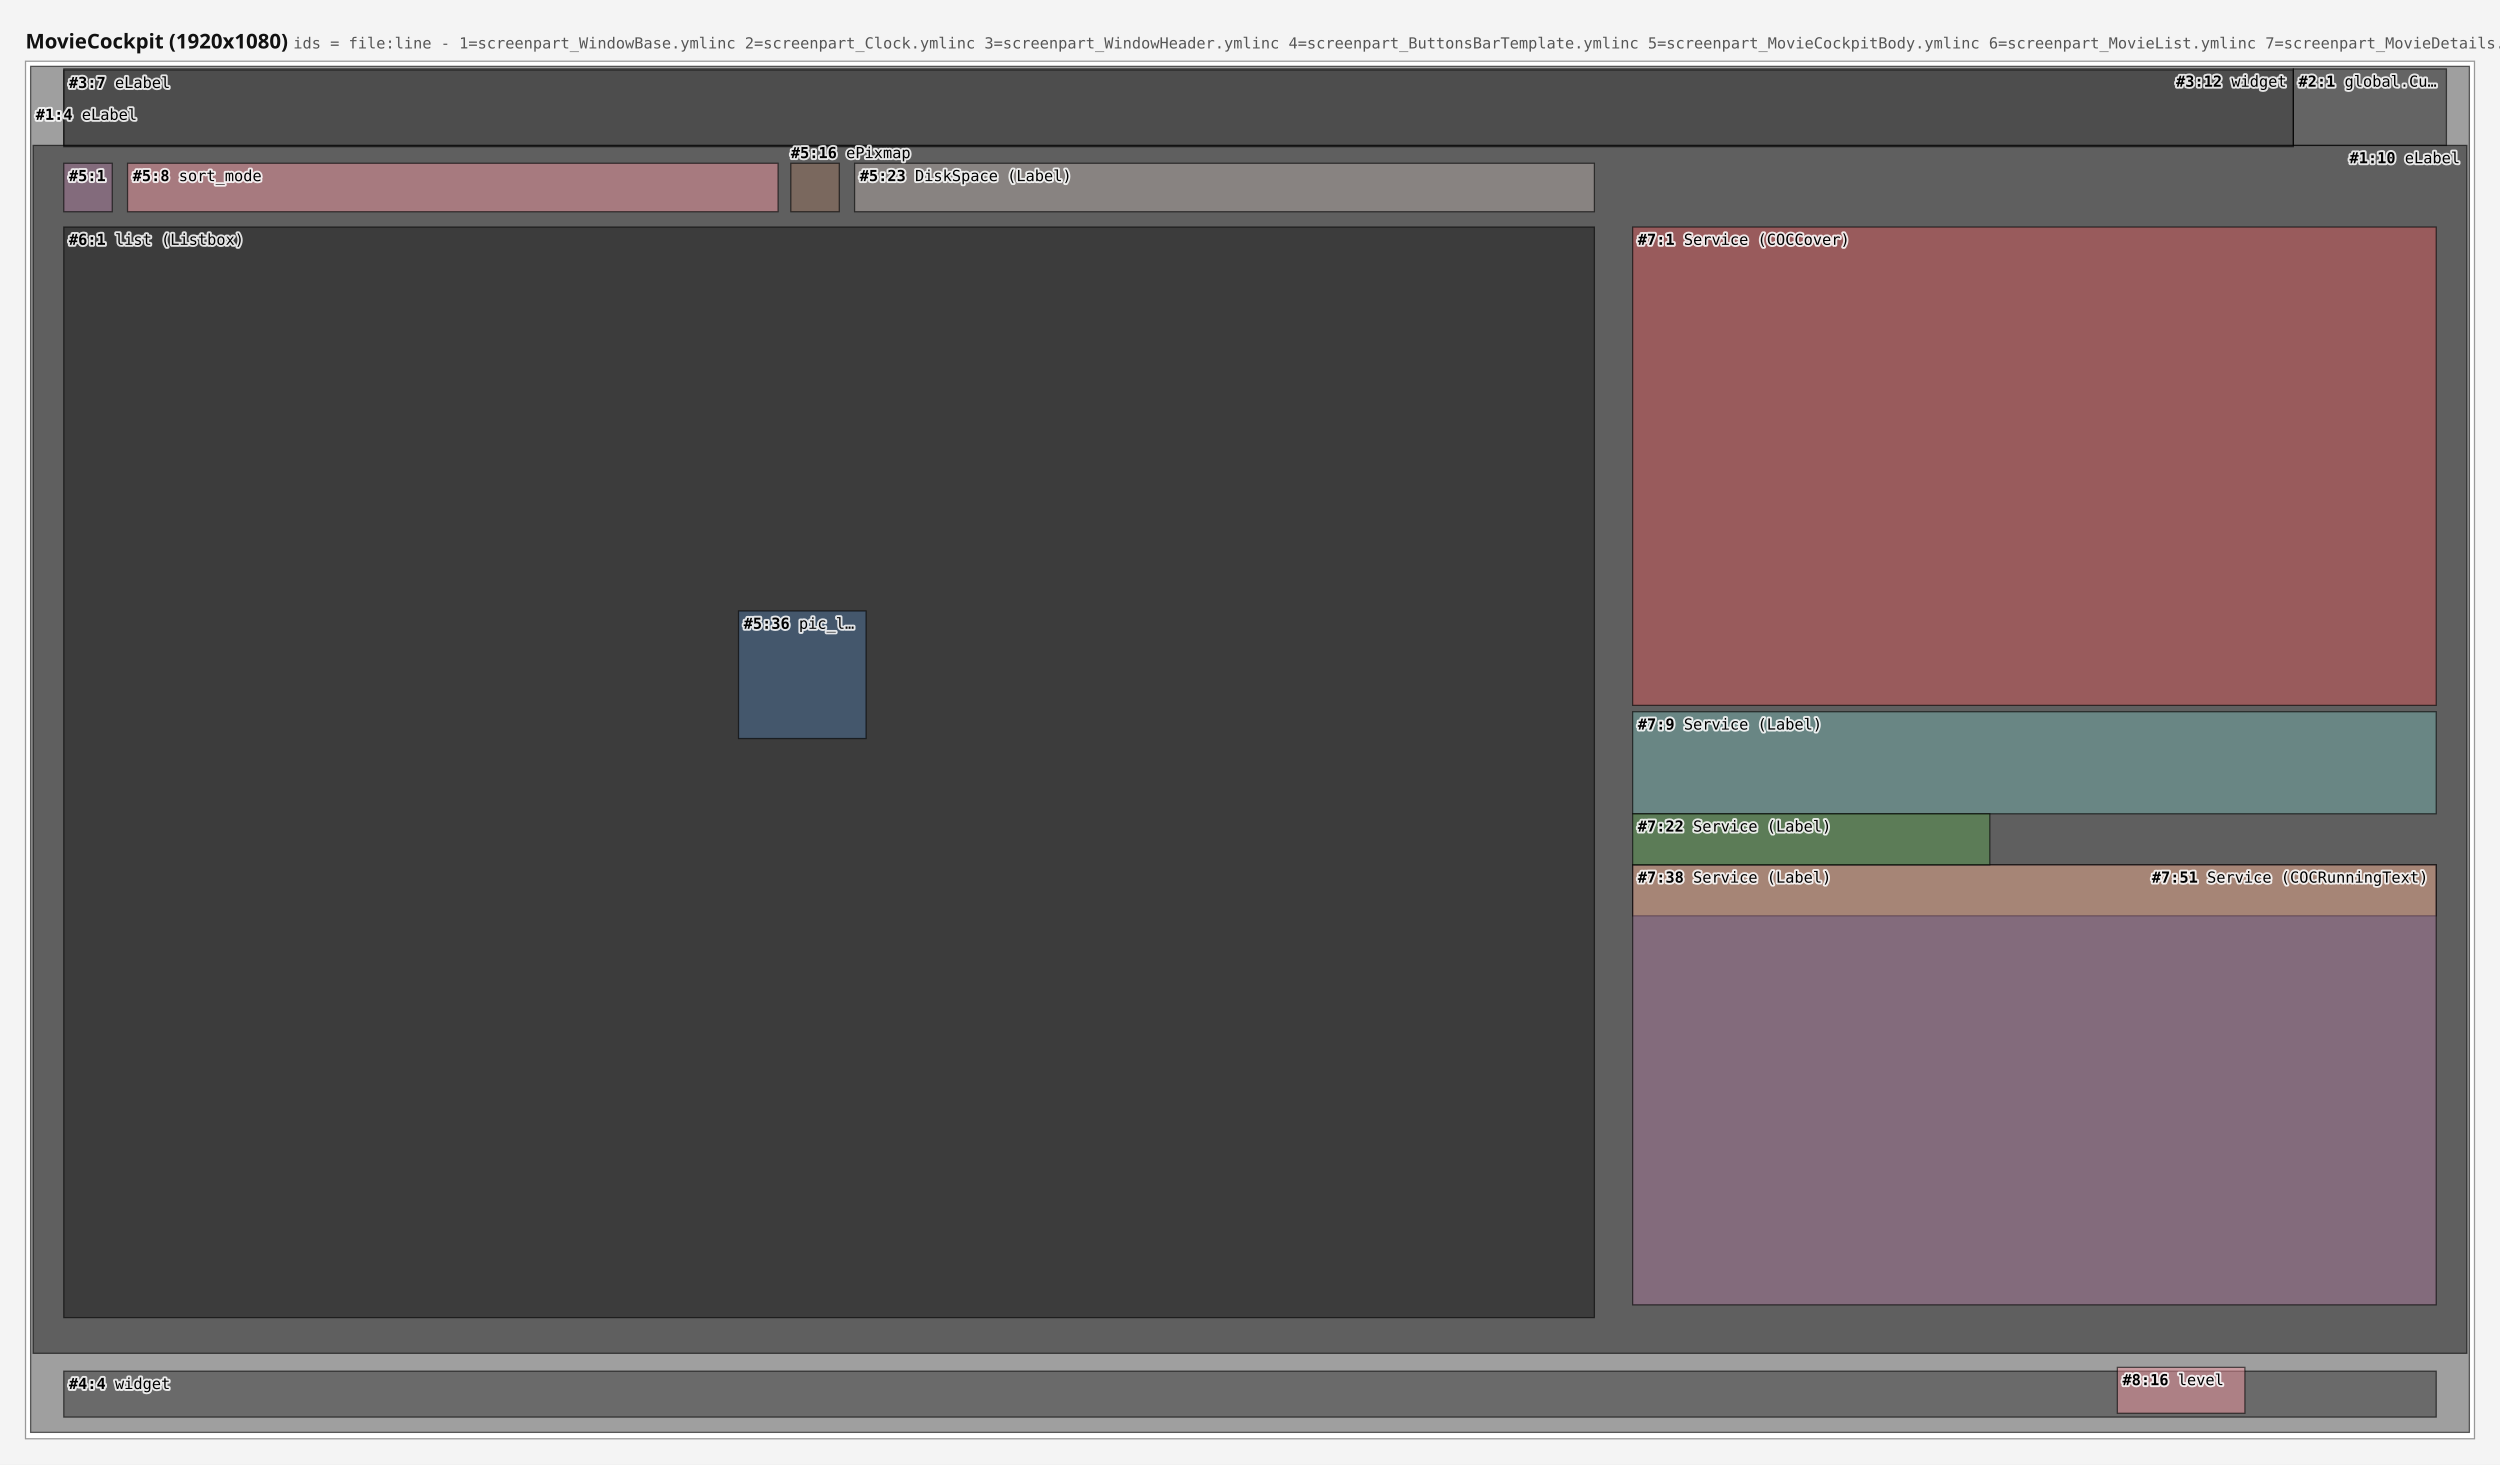
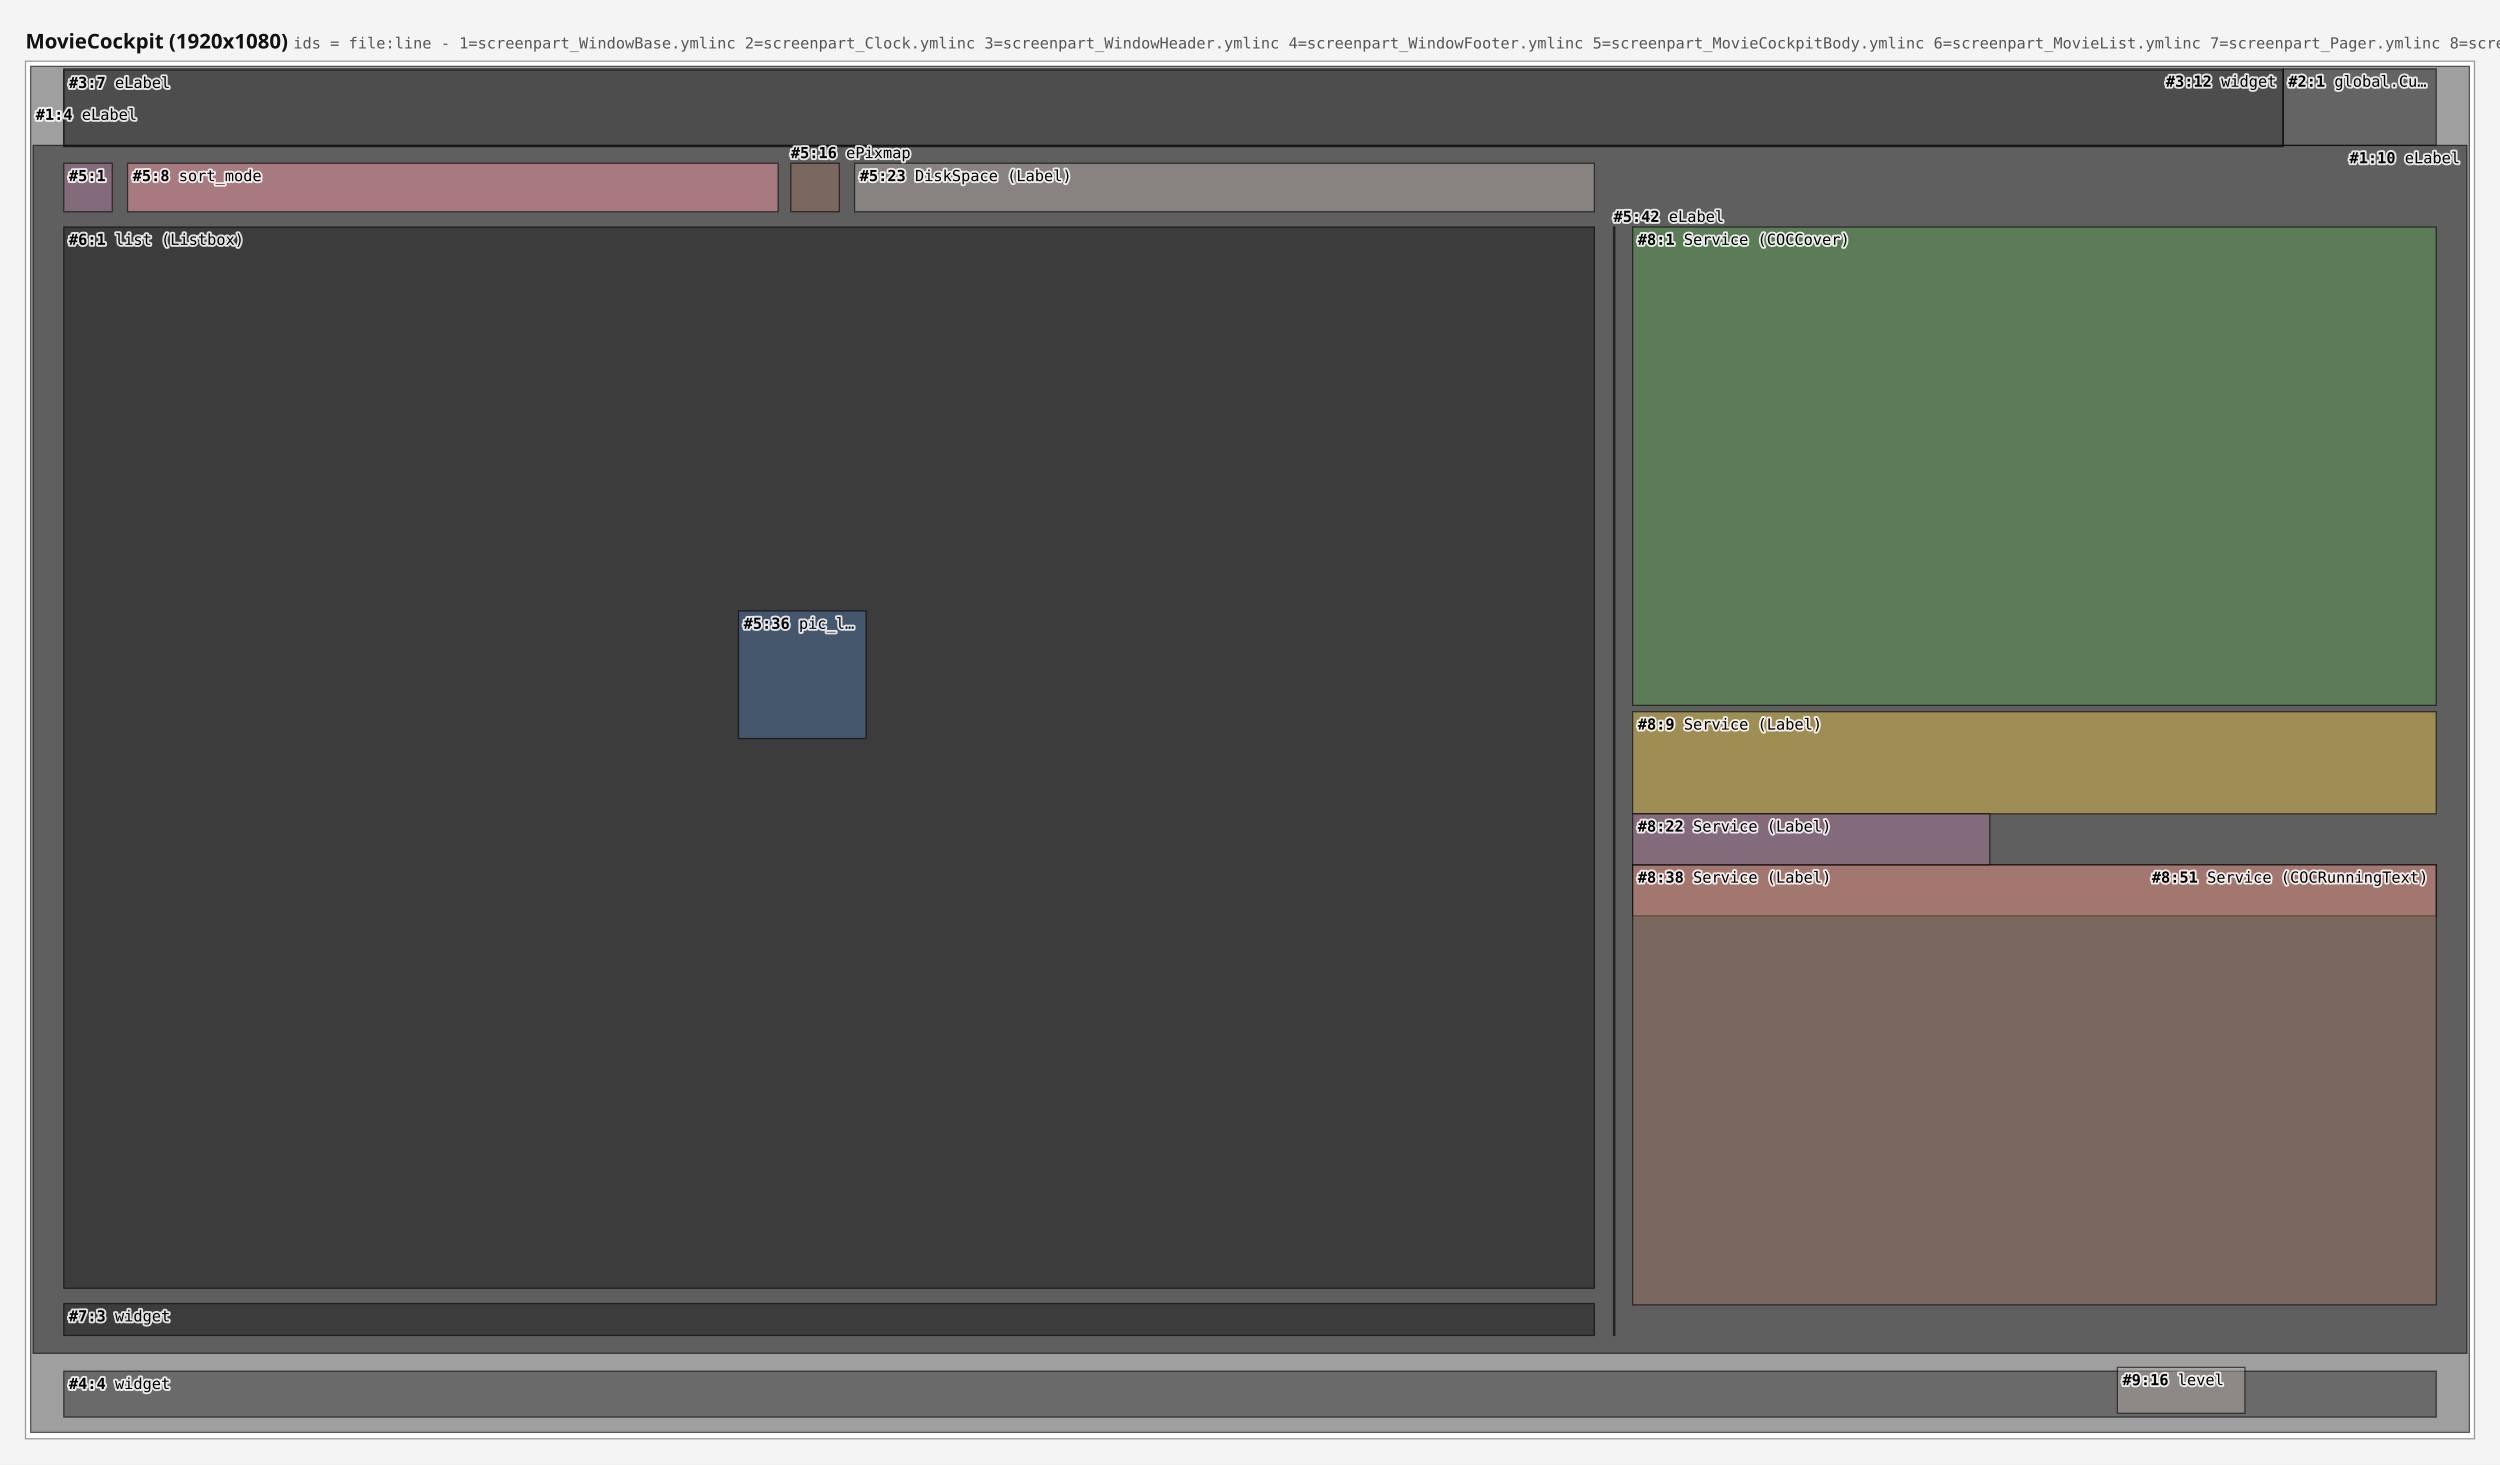
<svg xmlns="http://www.w3.org/2000/svg" width="1960" height="1148" viewBox="0 0 1960 1148">
  <rect x="0" y="0" width="1960" height="1148" fill="#f4f4f4" />
-   <text x="20" y="38" font-family="sans-serif" font-size="16" font-weight="bold" fill="#111111">MovieCockpit (1920x1080) <tspan font-family="monospace" font-size="12" font-weight="normal" fill="#555555">ids = file:line - 1=screenpart_WindowBase.ymlinc  2=screenpart_Clock.ymlinc  3=screenpart_WindowHeader.ymlinc  4=screenpart_ButtonsBarTemplate.ymlinc  5=screenpart_MovieCockpitBody.ymlinc  6=screenpart_MovieList.ymlinc  7=screenpart_MovieDetails.ymlinc  8=screen_MovieCockpit.ymlinc</tspan>
+   <text x="20" y="38" font-family="sans-serif" font-size="16" font-weight="bold" fill="#111111">MovieCockpit (1920x1080) <tspan font-family="monospace" font-size="12" font-weight="normal" fill="#555555">ids = file:line - 1=screenpart_WindowBase.ymlinc  2=screenpart_Clock.ymlinc  3=screenpart_WindowHeader.ymlinc  4=screenpart_WindowFooter.ymlinc  5=screenpart_MovieCockpitBody.ymlinc  6=screenpart_MovieList.ymlinc  7=screenpart_Pager.ymlinc  8=screenpart_MovieDetails.ymlinc  9=screen_MovieCockpit.ymlinc</tspan>
  </text>
  <g data-screen="0" transform="translate(20,48)">
    <rect x="0" y="0" width="1920" height="1080" fill="#ffffff" stroke="#999999" stroke-width="1" />
    <rect data-ref="0:0" data-src="screenpart_WindowBase.ymlinc:4" x="4" y="4" width="1912" height="1071" fill="#2c2c2c" fill-opacity="0.45" stroke="#000000" stroke-opacity="0.6" stroke-width="1" />
    <rect data-ref="0:1" data-src="screenpart_WindowBase.ymlinc:10" x="6" y="66" width="1908" height="947" fill="#121212" fill-opacity="0.45" stroke="#000000" stroke-opacity="0.6" stroke-width="1" />
+     <rect data-ref="0:11" data-src="screenpart_MovieCockpitBody.ymlinc:42" x="1245" y="130" width="1" height="869" fill="#424242" fill-opacity="0.45" stroke="#000000" stroke-opacity="0.6" stroke-width="1" />
    <rect data-ref="0:6" data-src="screenpart_MovieCockpitBody.ymlinc:1" x="30" y="80" width="38" height="38" fill="#b07aa1" fill-opacity="0.45" stroke="#000000" stroke-opacity="0.6" stroke-width="1" />
    <rect data-ref="0:7" data-src="screenpart_MovieCockpitBody.ymlinc:8" x="80" y="80" width="510" height="38" fill="#ff9da7" fill-opacity="0.45" stroke="#000000" stroke-opacity="0.6" stroke-width="1" />
    <rect data-ref="0:8" data-src="screenpart_MovieCockpitBody.ymlinc:16" x="600" y="80" width="38" height="38" fill="#9c755f" fill-opacity="0.45" stroke="#000000" stroke-opacity="0.6" stroke-width="1" />
    <rect data-ref="0:9" data-src="screenpart_MovieCockpitBody.ymlinc:23" x="650" y="80" width="580" height="38" fill="#bab0ac" fill-opacity="0.45" stroke="#000000" stroke-opacity="0.6" stroke-width="1" />
-     <rect data-ref="0:11" data-src="screenpart_MovieList.ymlinc:1" x="30" y="130" width="1200" height="855" fill="#121212" fill-opacity="0.45" stroke="#000000" stroke-opacity="0.6" stroke-width="1" />
-     <rect data-ref="0:12" data-src="screenpart_MovieDetails.ymlinc:1" x="1260" y="130" width="630" height="375" fill="#e15759" fill-opacity="0.45" stroke="#000000" stroke-opacity="0.6" stroke-width="1" />
-     <rect data-ref="0:15" data-src="screenpart_MovieDetails.ymlinc:38" x="1260" y="630" width="630" height="40" fill="#edc948" fill-opacity="0.45" stroke="#000000" stroke-opacity="0.6" stroke-width="1" />
-     <rect data-ref="0:16" data-src="screenpart_MovieDetails.ymlinc:51" x="1260" y="630" width="630" height="345" fill="#b07aa1" fill-opacity="0.45" stroke="#000000" stroke-opacity="0.6" stroke-width="1" />
-     <rect data-ref="0:13" data-src="screenpart_MovieDetails.ymlinc:9" x="1260" y="510" width="630" height="80" fill="#76b7b2" fill-opacity="0.45" stroke="#000000" stroke-opacity="0.6" stroke-width="1" />
-     <rect data-ref="0:14" data-src="screenpart_MovieDetails.ymlinc:22" x="1260" y="590" width="280" height="40" fill="#59a14f" fill-opacity="0.45" stroke="#000000" stroke-opacity="0.6" stroke-width="1" />
+     <rect data-ref="0:12" data-src="screenpart_MovieList.ymlinc:1" x="30" y="130" width="1200" height="832" fill="#121212" fill-opacity="0.45" stroke="#000000" stroke-opacity="0.6" stroke-width="1" />
+     <rect data-ref="0:13" data-src="screenpart_Pager.ymlinc:3" x="30" y="974" width="1200" height="25" fill="#121212" fill-opacity="0.45" stroke="#000000" stroke-opacity="0.6" stroke-width="1" />
+     <rect data-ref="0:14" data-src="screenpart_MovieDetails.ymlinc:1" x="1260" y="130" width="630" height="375" fill="#59a14f" fill-opacity="0.45" stroke="#000000" stroke-opacity="0.6" stroke-width="1" />
+     <rect data-ref="0:17" data-src="screenpart_MovieDetails.ymlinc:38" x="1260" y="630" width="630" height="40" fill="#ff9da7" fill-opacity="0.45" stroke="#000000" stroke-opacity="0.6" stroke-width="1" />
+     <rect data-ref="0:18" data-src="screenpart_MovieDetails.ymlinc:51" x="1260" y="630" width="630" height="345" fill="#9c755f" fill-opacity="0.45" stroke="#000000" stroke-opacity="0.6" stroke-width="1" />
+     <rect data-ref="0:15" data-src="screenpart_MovieDetails.ymlinc:9" x="1260" y="510" width="630" height="80" fill="#edc948" fill-opacity="0.45" stroke="#000000" stroke-opacity="0.6" stroke-width="1" />
+     <rect data-ref="0:16" data-src="screenpart_MovieDetails.ymlinc:22" x="1260" y="590" width="280" height="40" fill="#b07aa1" fill-opacity="0.45" stroke="#000000" stroke-opacity="0.6" stroke-width="1" />
    <rect data-ref="0:10" data-src="screenpart_MovieCockpitBody.ymlinc:36" x="559" y="431" width="100" height="100" fill="#4e79a7" fill-opacity="0.45" stroke="#000000" stroke-opacity="0.6" stroke-width="1" />
-     <rect data-ref="0:5" data-src="screenpart_ButtonsBarTemplate.ymlinc:4" x="30" y="1027" width="1860" height="36" fill="#2c2c2c" fill-opacity="0.45" stroke="#000000" stroke-opacity="0.6" stroke-width="1" />
-     <rect data-ref="0:3" data-src="screenpart_WindowHeader.ymlinc:7" x="30" y="7" width="1748" height="60" fill="#2c2c2c" fill-opacity="0.45" stroke="#000000" stroke-opacity="0.6" stroke-width="1" />
-     <rect data-ref="0:2" data-src="screenpart_Clock.ymlinc:1" x="1778" y="6" width="120" height="60" fill="#1d1d1d" fill-opacity="0.45" stroke="#000000" stroke-opacity="0.6" stroke-width="1" />
-     <rect data-ref="0:4" data-src="screenpart_WindowHeader.ymlinc:12" x="30" y="6" width="1748" height="60" fill="#2c2c2c" fill-opacity="0.45" stroke="#000000" stroke-opacity="0.6" stroke-width="1" />
-     <rect data-ref="0:17" data-src="screen_MovieCockpit.ymlinc:16" x="1640" y="1024" width="100" height="36" fill="#ff9da7" fill-opacity="0.45" stroke="#000000" stroke-opacity="0.6" stroke-width="1" />
+     <rect data-ref="0:5" data-src="screenpart_WindowFooter.ymlinc:4" x="30" y="1027" width="1860" height="36" fill="#2c2c2c" fill-opacity="0.45" stroke="#000000" stroke-opacity="0.6" stroke-width="1" />
+     <rect data-ref="0:3" data-src="screenpart_WindowHeader.ymlinc:7" x="30" y="7" width="1740" height="60" fill="#2c2c2c" fill-opacity="0.45" stroke="#000000" stroke-opacity="0.6" stroke-width="1" />
+     <rect data-ref="0:2" data-src="screenpart_Clock.ymlinc:1" x="1770" y="6" width="120" height="60" fill="#1d1d1d" fill-opacity="0.45" stroke="#000000" stroke-opacity="0.6" stroke-width="1" />
+     <rect data-ref="0:4" data-src="screenpart_WindowHeader.ymlinc:12" x="30" y="6" width="1740" height="60" fill="#2c2c2c" fill-opacity="0.45" stroke="#000000" stroke-opacity="0.6" stroke-width="1" />
+     <rect data-ref="0:19" data-src="screen_MovieCockpit.ymlinc:16" x="1640" y="1024" width="100" height="36" fill="#bab0ac" fill-opacity="0.45" stroke="#000000" stroke-opacity="0.6" stroke-width="1" />
    <g pointer-events="none" font-family="monospace" font-size="12" fill="#000000" stroke="#ffffff" stroke-width="3" stroke-opacity="0.85" stroke-linejoin="round" paint-order="stroke">
      <text x="8" y="46">
        <tspan font-weight="bold">#1:4</tspan> eLabel</text>
      <text x="1822" y="80">
        <tspan font-weight="bold">#1:10</tspan> eLabel</text>
+       <text x="1245" y="126">
+         <tspan font-weight="bold">#5:42</tspan> eLabel</text>
      <text x="34" y="94">
        <tspan font-weight="bold">#5:1</tspan>
      </text>
      <text x="84" y="94">
        <tspan font-weight="bold">#5:8</tspan> sort_mode</text>
      <text x="600" y="76">
        <tspan font-weight="bold">#5:16</tspan> ePixmap</text>
      <text x="654" y="94">
        <tspan font-weight="bold">#5:23</tspan> DiskSpace (Label)</text>
      <text x="34" y="144">
        <tspan font-weight="bold">#6:1</tspan> list (Listbox)</text>
+       <text x="34" y="988">
+         <tspan font-weight="bold">#7:3</tspan> widget</text>
      <text x="1264" y="144">
-         <tspan font-weight="bold">#7:1</tspan> Service (COCCover)</text>
+         <tspan font-weight="bold">#8:1</tspan> Service (COCCover)</text>
      <text x="1264" y="644">
-         <tspan font-weight="bold">#7:38</tspan> Service (Label)</text>
+         <tspan font-weight="bold">#8:38</tspan> Service (Label)</text>
      <text x="1667" y="644">
-         <tspan font-weight="bold">#7:51</tspan> Service (COCRunningText)</text>
+         <tspan font-weight="bold">#8:51</tspan> Service (COCRunningText)</text>
      <text x="1264" y="524">
-         <tspan font-weight="bold">#7:9</tspan> Service (Label)</text>
+         <tspan font-weight="bold">#8:9</tspan> Service (Label)</text>
      <text x="1264" y="604">
-         <tspan font-weight="bold">#7:22</tspan> Service (Label)</text>
+         <tspan font-weight="bold">#8:22</tspan> Service (Label)</text>
      <text x="563" y="445">
        <tspan font-weight="bold">#5:36</tspan> pic_l…</text>
      <text x="34" y="1041">
        <tspan font-weight="bold">#4:4</tspan> widget</text>
      <text x="34" y="21">
        <tspan font-weight="bold">#3:7</tspan> eLabel</text>
-       <text x="1782" y="20">
+       <text x="1774" y="20">
        <tspan font-weight="bold">#2:1</tspan> global.Cu…</text>
-       <text x="1686" y="20">
+       <text x="1678" y="20">
        <tspan font-weight="bold">#3:12</tspan> widget</text>
      <text x="1644" y="1038">
-         <tspan font-weight="bold">#8:16</tspan> level</text>
+         <tspan font-weight="bold">#9:16</tspan> level</text>
    </g>
  </g>
</svg>
